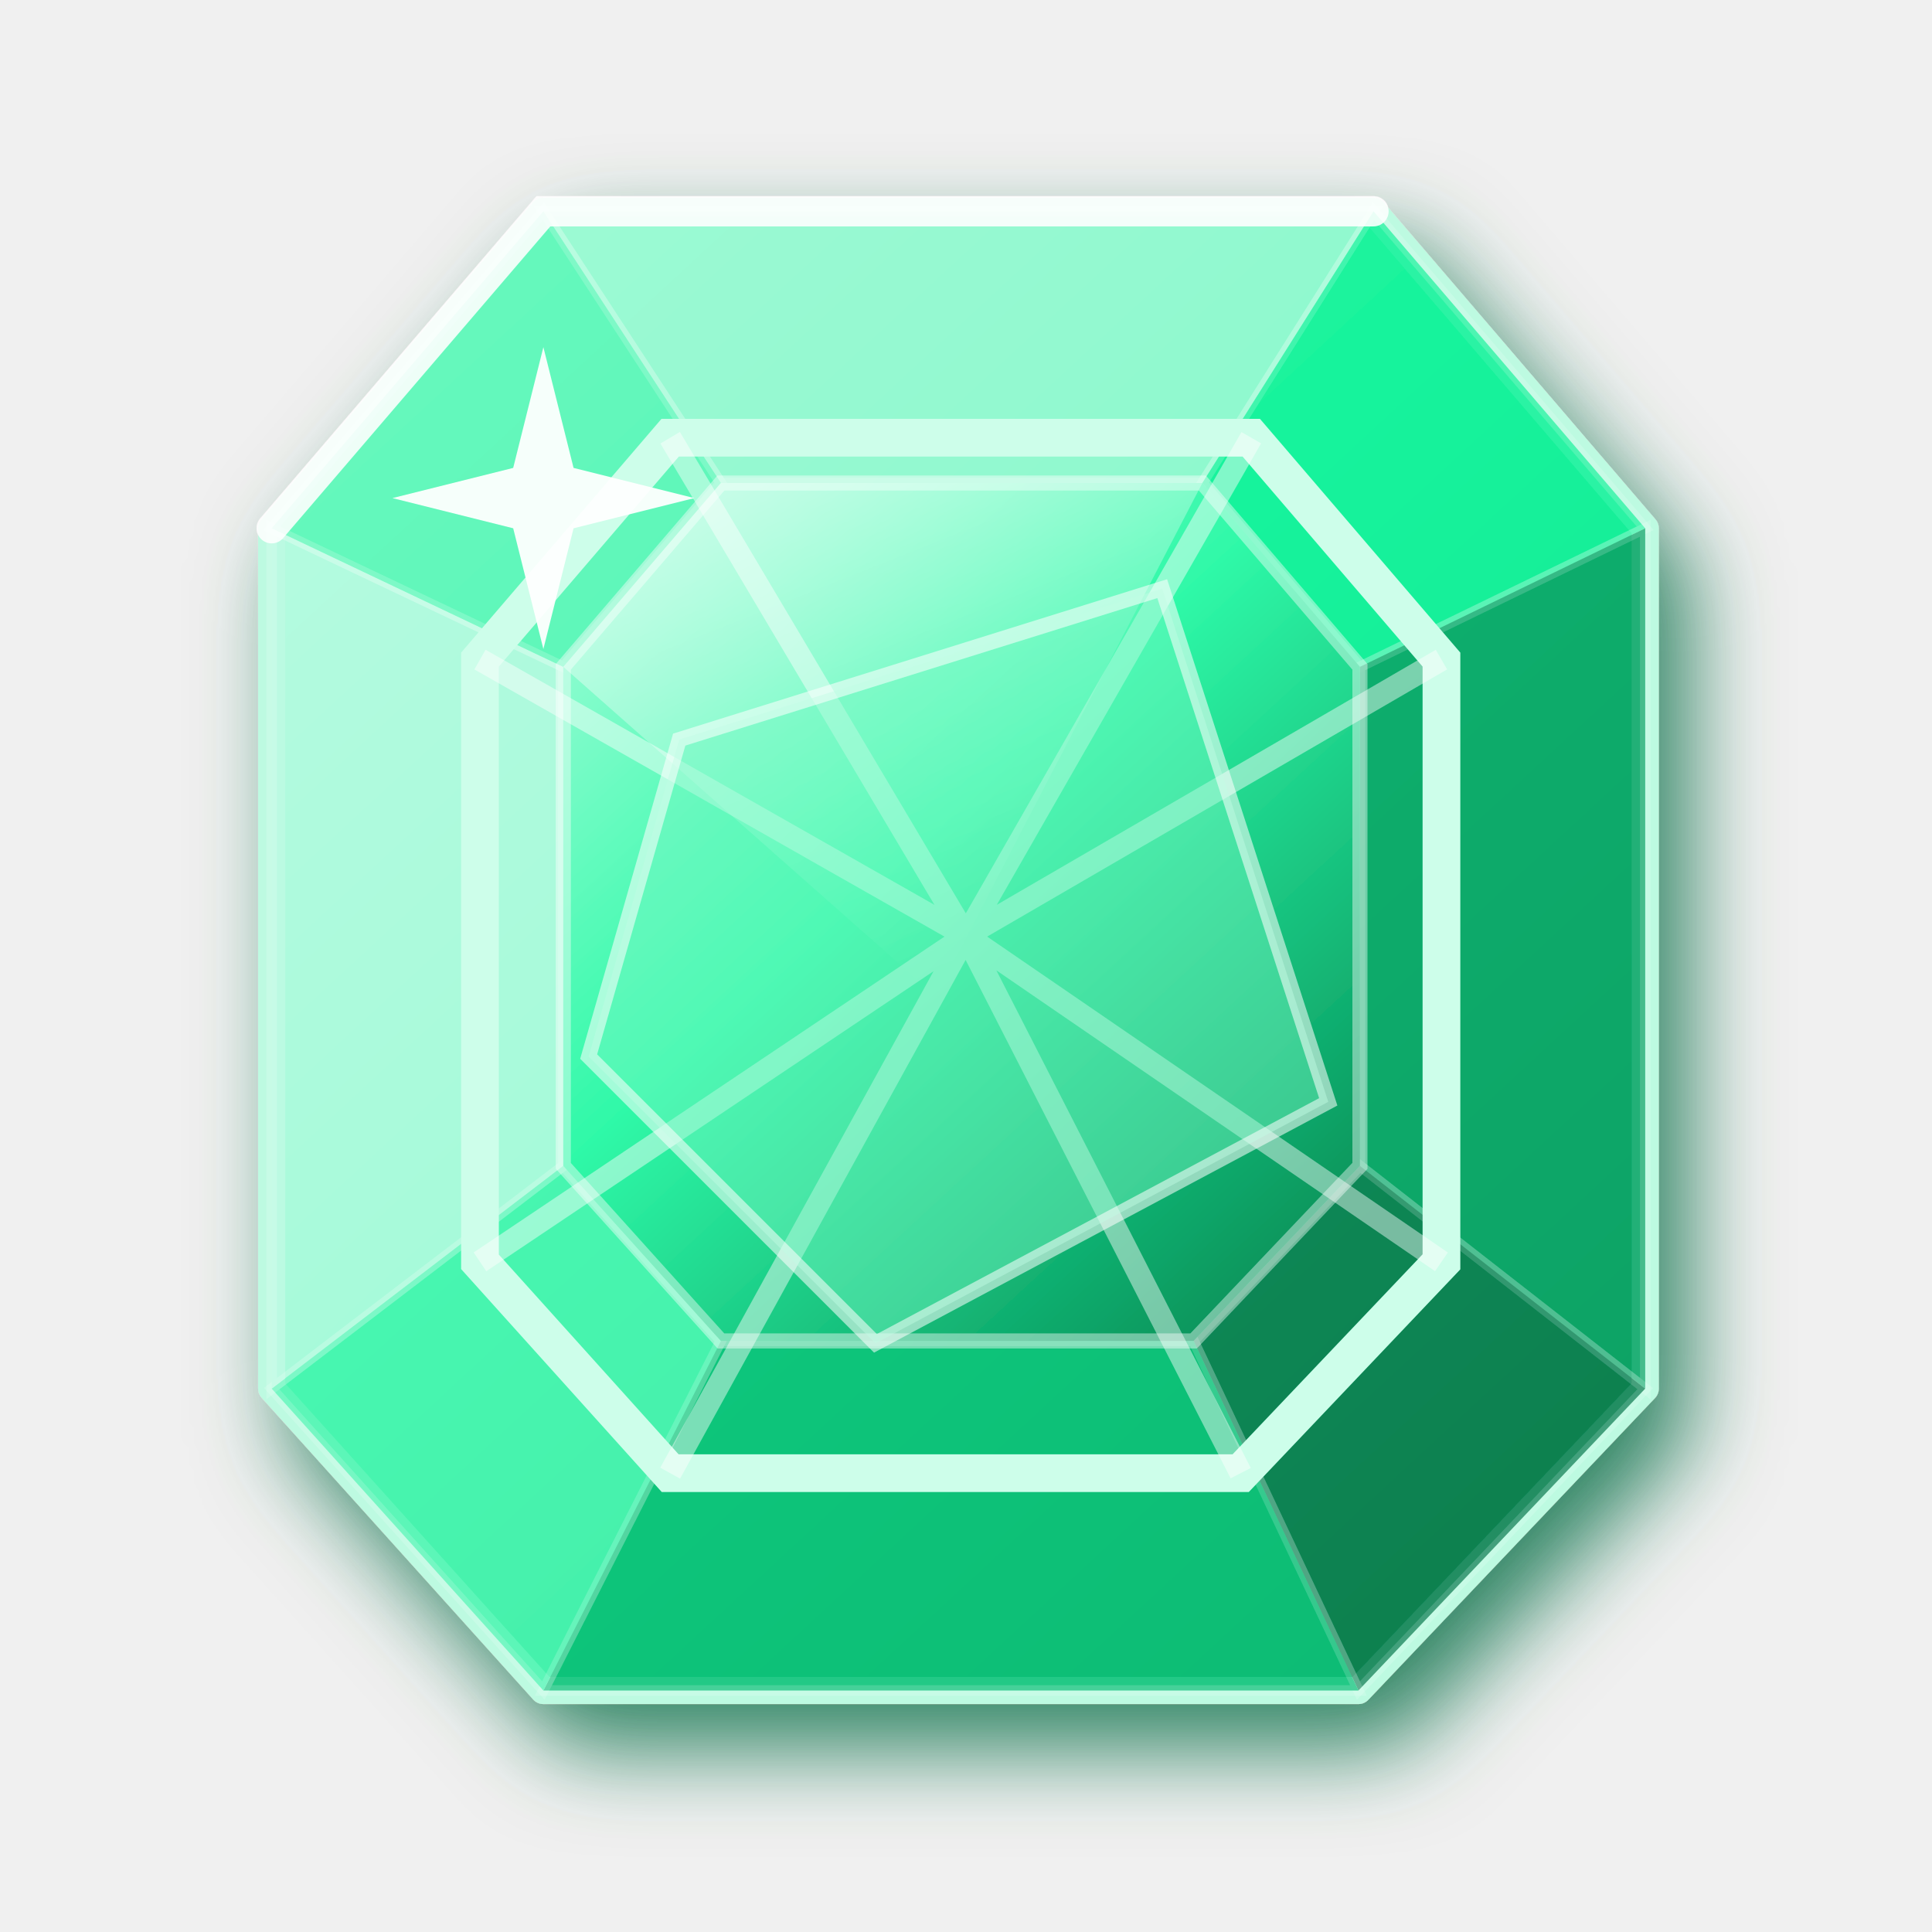
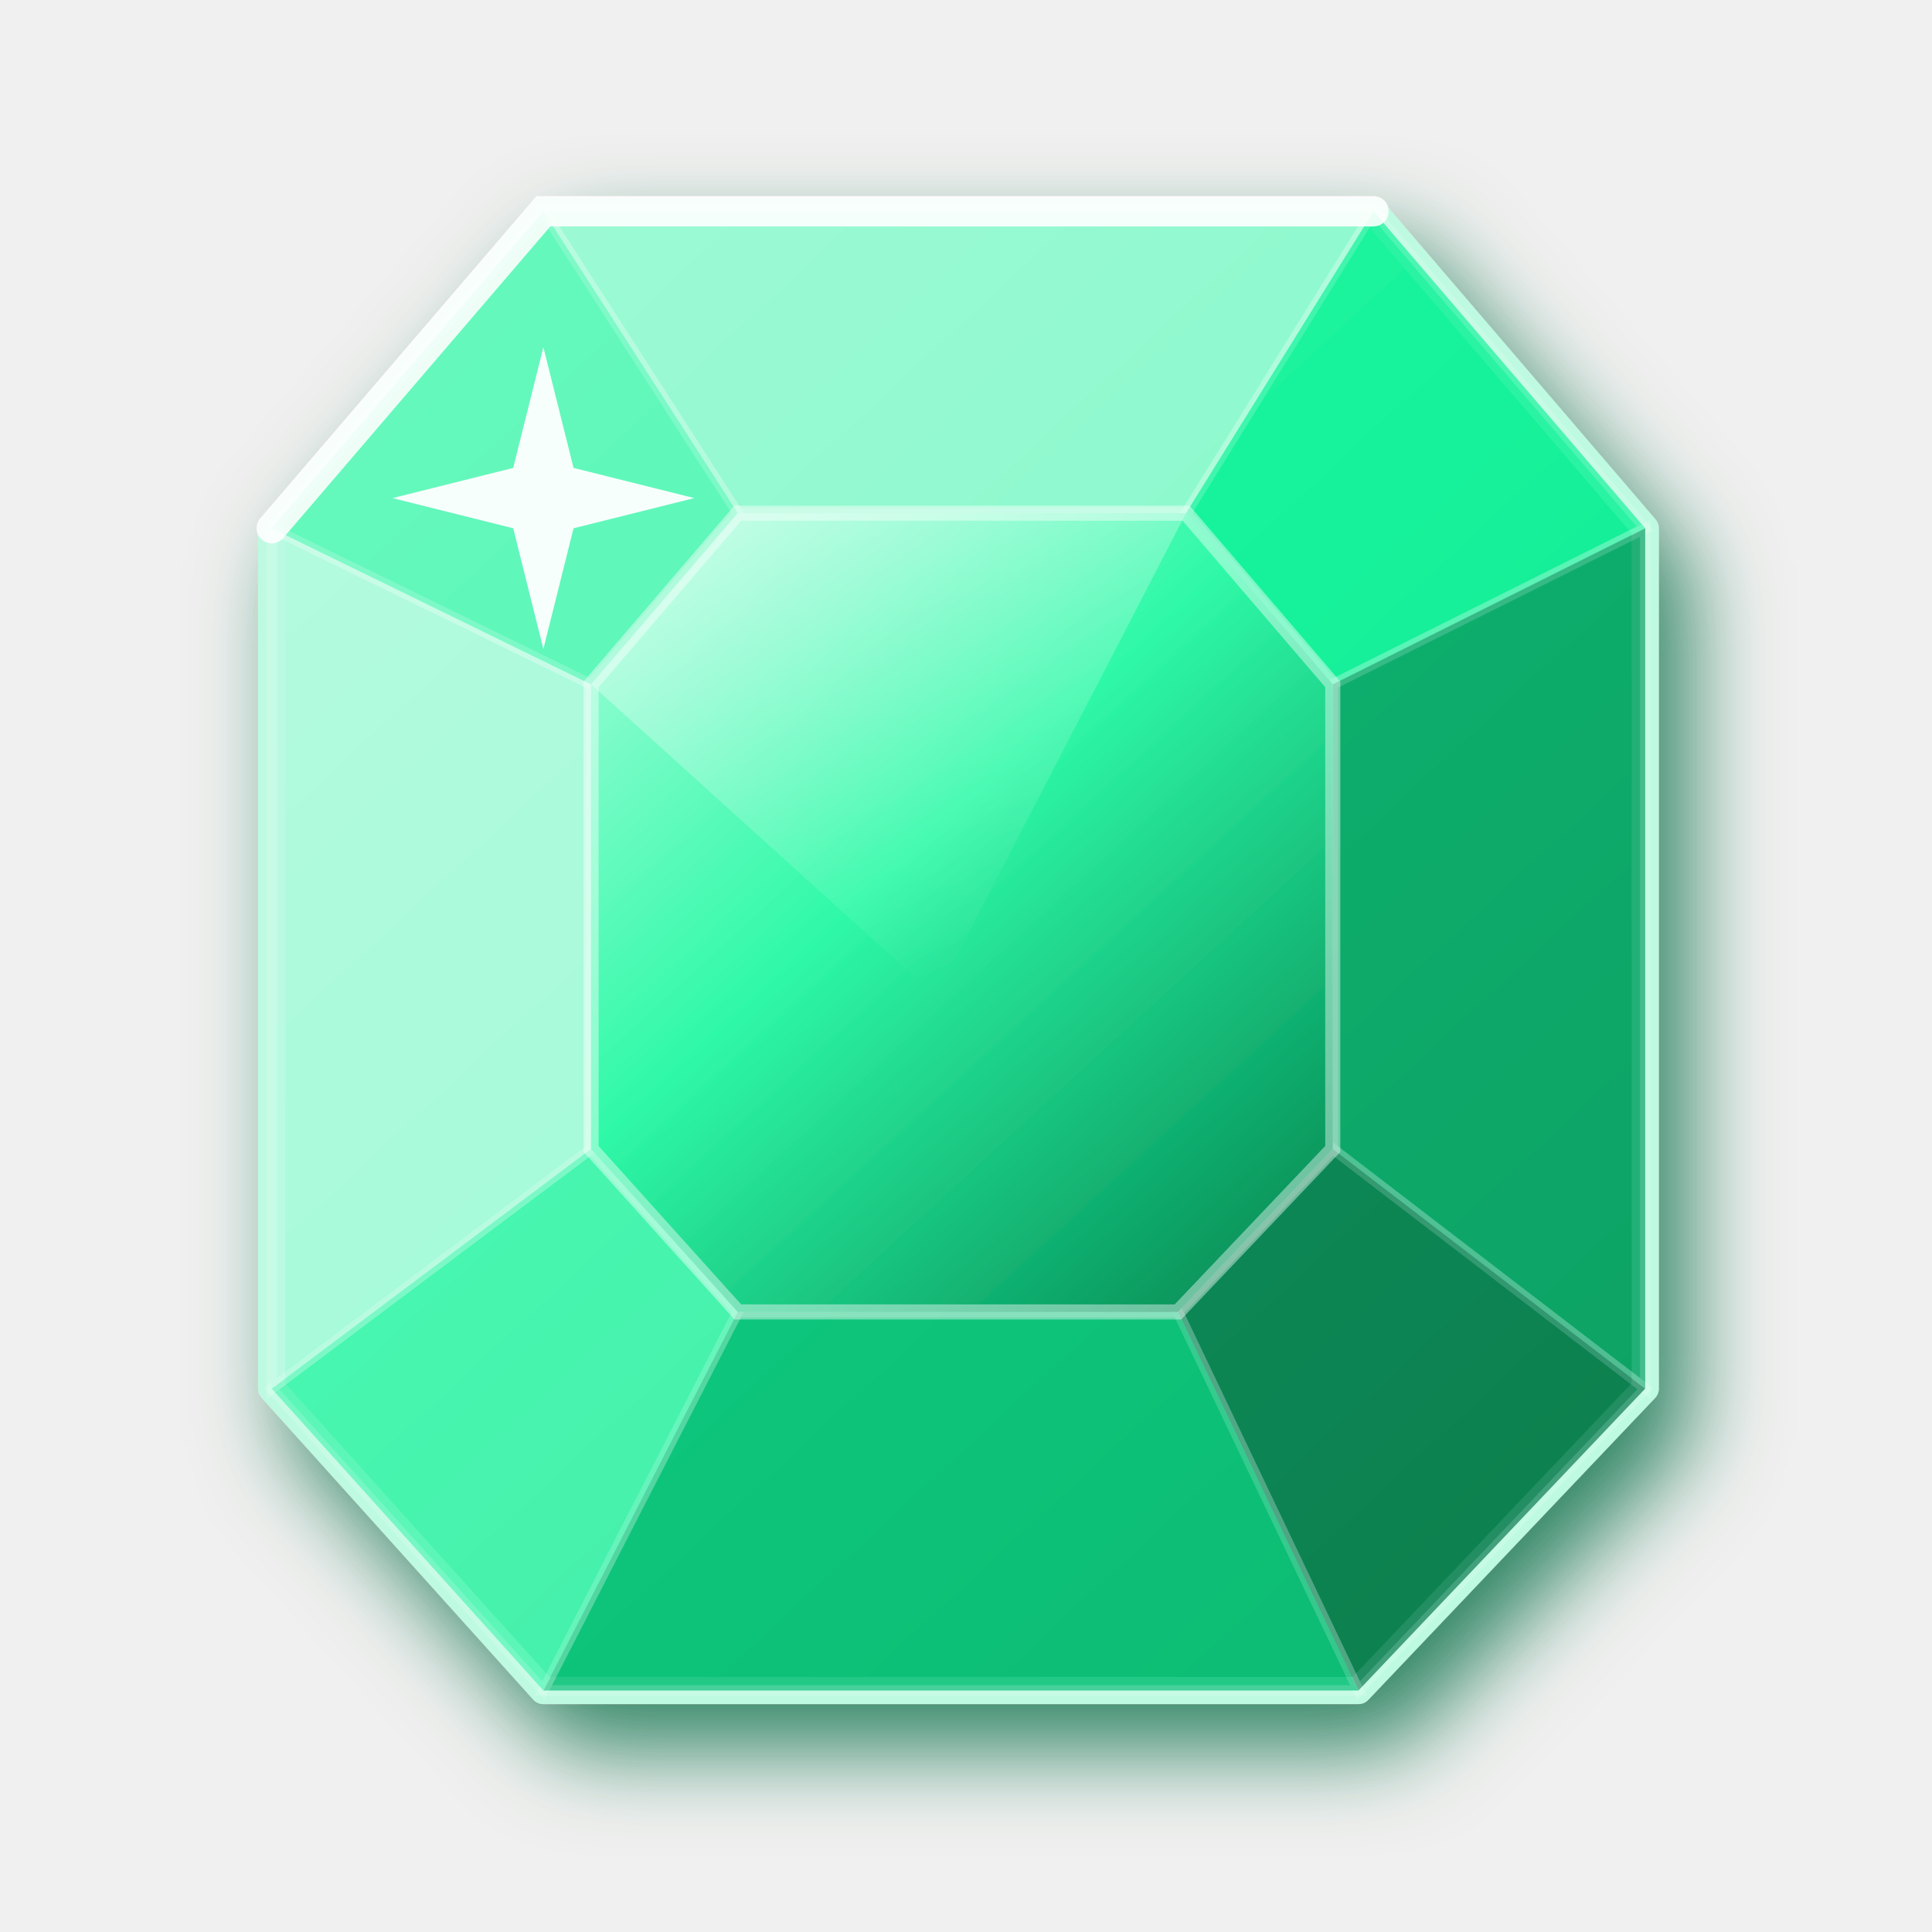
<svg xmlns="http://www.w3.org/2000/svg" viewBox="0 0 128 128">
  <defs>
    <linearGradient id="g" x2=".85" y2="1">
      <stop stop-color="hsl(156,95%,83%)" />
      <stop offset=".46" stop-color="hsl(156,94%,58%)" />
      <stop offset="1" stop-color="hsl(156,95%,29%)" />
    </linearGradient>
    <linearGradient id="shine" x2=".5" y2="1">
      <stop stop-color="white" stop-opacity=".85" />
      <stop offset="1" stop-color="white" stop-opacity="0" />
    </linearGradient>
    <filter id="shadow" x="-30%" y="-30%" width="160%" height="160%">
      <feDropShadow dy="3" stdDeviation="3" flood-color="hsl(156,90%,22%)" flood-opacity=".8" />
    </filter>
  </defs>
  <g filter="url(#shadow)">
    <polygon points="36,14 91,14 109,35 109,92 90,112 36,112 18,92 18,35" fill="url(#g)" stroke="hsl(156,85%,86%)" stroke-width="1.8" stroke-linejoin="round" />
-     <polygon points="36,14 91,14 79.66,32 47.76,32" fill="hsl(156,90%,80%)" fill-opacity=".86" stroke="white" stroke-opacity=".16" stroke-width=".7" />
-     <polygon points="91,14 109,35 90.1,44.18 79.66,32" fill="hsl(156,90%,52%)" fill-opacity=".86" stroke="white" stroke-opacity=".16" stroke-width=".7" />
-     <polygon points="109,35 109,92 90.1,77.24 90.1,44.18" fill="hsl(156,90%,34%)" fill-opacity=".86" stroke="white" stroke-opacity=".16" stroke-width=".7" />
-     <polygon points="109,92 90,112 79.08,88.84 90.1,77.24" fill="hsl(156,90%,26%)" fill-opacity=".86" stroke="white" stroke-opacity=".16" stroke-width=".7" />
-     <polygon points="90,112 36,112 47.76,88.84 79.08,88.84" fill="hsl(156,90%,40%)" fill-opacity=".86" stroke="white" stroke-opacity=".16" stroke-width=".7" />
-     <polygon points="36,112 18,92 37.32,77.24 47.76,88.84" fill="hsl(156,90%,63%)" fill-opacity=".86" stroke="white" stroke-opacity=".16" stroke-width=".7" />
-     <polygon points="18,92 18,35 37.32,44.18 37.32,77.24" fill="hsl(156,90%,86%)" fill-opacity=".86" stroke="white" stroke-opacity=".16" stroke-width=".7" />
-     <polygon points="18,35 36,14 47.76,32 37.32,44.18" fill="hsl(156,90%,67%)" fill-opacity=".86" stroke="white" stroke-opacity=".16" stroke-width=".7" />
-     <polygon points="47.76,32 79.66,32 90.1,44.18 90.1,77.24 79.08,88.84 47.76,88.84 37.32,77.24 37.32,44.18" fill="url(#g)" stroke="white" stroke-opacity=".42" stroke-width="1" />
-     <path d="M 47.76 32 L 79.66 32 L 62 66 L 37.32 44.18 Z" fill="url(#shine)" opacity=".65" />
+     <polygon points="36,14 91,14 78.58,34 48.88,34" fill="hsl(156,90%,80%)" fill-opacity=".86" stroke="white" stroke-opacity=".16" stroke-width=".7" />
+     <polygon points="91,14 109,35 88.3,45.34 78.58,34" fill="hsl(156,90%,52%)" fill-opacity=".86" stroke="white" stroke-opacity=".16" stroke-width=".7" />
+     <polygon points="109,35 109,92 88.3,76.12 88.3,45.34" fill="hsl(156,90%,34%)" fill-opacity=".86" stroke="white" stroke-opacity=".16" stroke-width=".7" />
+     <polygon points="109,92 90,112 78.04,86.92 88.3,76.12" fill="hsl(156,90%,26%)" fill-opacity=".86" stroke="white" stroke-opacity=".16" stroke-width=".7" />
+     <polygon points="90,112 36,112 48.88,86.92 78.04,86.92" fill="hsl(156,90%,40%)" fill-opacity=".86" stroke="white" stroke-opacity=".16" stroke-width=".7" />
+     <polygon points="36,112 18,92 39.16,76.12 48.88,86.92" fill="hsl(156,90%,63%)" fill-opacity=".86" stroke="white" stroke-opacity=".16" stroke-width=".7" />
+     <polygon points="18,92 18,35 39.16,45.34 39.16,76.12" fill="hsl(156,90%,86%)" fill-opacity=".86" stroke="white" stroke-opacity=".16" stroke-width=".7" />
+     <polygon points="18,35 36,14 48.88,34 39.16,45.34" fill="hsl(156,90%,67%)" fill-opacity=".86" stroke="white" stroke-opacity=".16" stroke-width=".7" />
+     <polygon points="48.88,34 78.58,34 88.3,45.34 88.3,76.12 78.04,86.92 48.88,86.92 39.16,76.12 39.16,45.34" fill="url(#g)" stroke="white" stroke-opacity=".42" stroke-width="1" />
+     <path d="M 48.88 34 L 78.58 34 L 62 66 L 39.16 45.34 Z" fill="url(#shine)" opacity=".57" />
    <path d="M 18 35 L 36 14 L 91 14" fill="none" stroke="white" stroke-opacity=".88" stroke-width="2" stroke-linecap="round" />
-     <polygon points="44.4,29 82.9,29 95.5,43.7 95.5,83.6 82.2,97.6 44.4,97.6 31.8,83.6 31.8,43.7" fill="none" stroke="hsl(156,95%,90%)" stroke-width="2.5" />
-     <path d="M44.4 29L64 62M82.9 29L64 62M95.5 43.7L64 62M95.5 83.6L64 62M82.2 97.6L64 62M44.4 97.6L64 62M31.8 83.6L64 62M31.8 43.7L64 62" stroke="white" stroke-opacity=".45" stroke-width="1.5" />
-     <polygon points="45,49 77,39 88,73 58,89 39,70" fill="hsl(156,90%,72%)" fill-opacity=".45" stroke="white" stroke-opacity=".55" />
  </g>
  <path d="M 36 23 L 38 31 L 46 33 L 38 35 L 36 43 L 34 35 L 26 33 L 34 31 Z" fill="white" opacity=".94" />
</svg>
